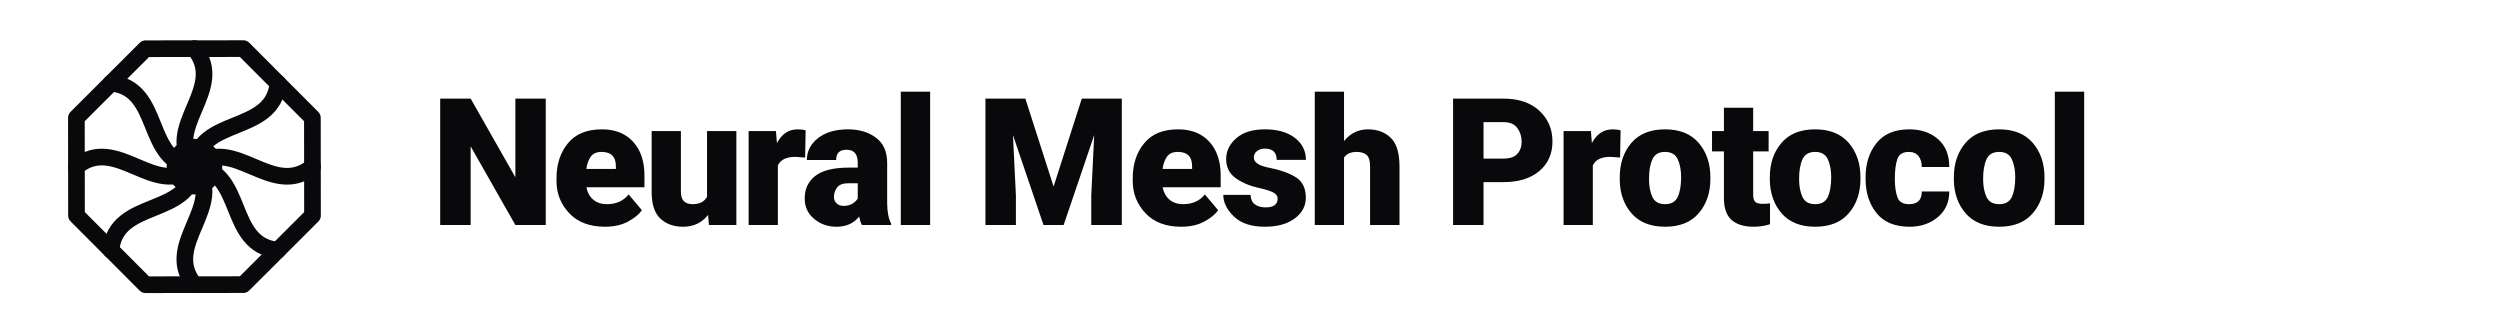
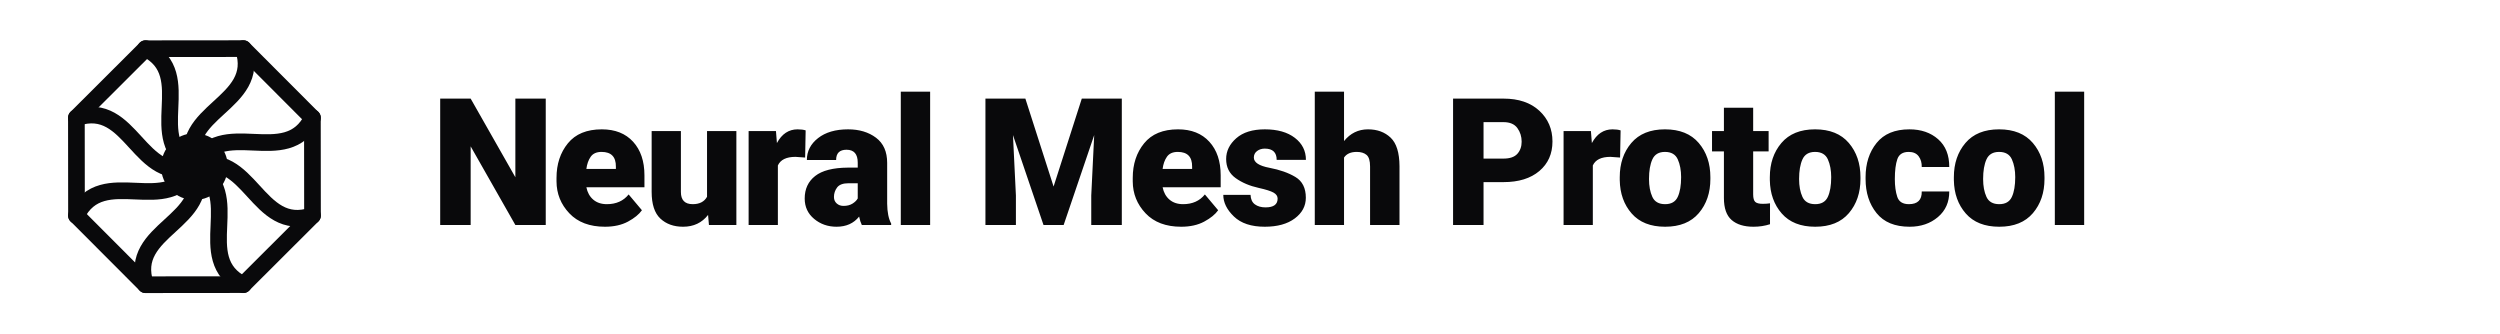
<svg xmlns="http://www.w3.org/2000/svg" width="900" height="120" viewBox="0 0 900 120" fill="none">
  <g transform="translate(10, 0)">
    <g stroke="#09090b" stroke-width="6" stroke-linecap="round" stroke-linejoin="round" fill="none">
-       <polygon points="106,60 92.5,92.5 60,106 27.5,92.5 14,60 27.5,27.5 60,14 92.5,27.5" transform="rotate(22.5 60 60)" />
-       <circle cx="60" cy="60" r="10" fill="#09090b" stroke="none" />
-       <path d="M 60 60 C 74 48, 88 72, 102.5 60" />
-       <path d="M 60 60 C 74 48, 88 72, 102.5 60" transform="rotate(45 60 60)" />
-       <path d="M 60 60 C 74 48, 88 72, 102.5 60" transform="rotate(90 60 60)" />
-       <path d="M 60 60 C 74 48, 88 72, 102.5 60" transform="rotate(135 60 60)" />
-       <path d="M 60 60 C 74 48, 88 72, 102.5 60" transform="rotate(180 60 60)" />
-       <path d="M 60 60 C 74 48, 88 72, 102.5 60" transform="rotate(225 60 60)" />
-       <path d="M 60 60 C 74 48, 88 72, 102.5 60" transform="rotate(270 60 60)" />
-       <path d="M 60 60 C 74 48, 88 72, 102.5 60" transform="rotate(315 60 60)" />
+       <g transform="rotate(22.5 60 60)">
+         <polygon points="106,60 92.5,92.5 60,106 27.5,92.5 14,60 27.5,27.5 60,14 92.5,27.5" />
+         <path d="M 60 60 C 76 46, 90 74, 106 60" />
+         <path d="M 60 60 C 76 46, 90 74, 106 60" transform="rotate(45 60 60)" />
+         <path d="M 60 60 C 76 46, 90 74, 106 60" transform="rotate(90 60 60)" />
+         <path d="M 60 60 C 76 46, 90 74, 106 60" transform="rotate(135 60 60)" />
+         <path d="M 60 60 C 76 46, 90 74, 106 60" transform="rotate(180 60 60)" />
+         <path d="M 60 60 C 76 46, 90 74, 106 60" transform="rotate(225 60 60)" />
+         <path d="M 60 60 C 76 46, 90 74, 106 60" transform="rotate(270 60 60)" />
+         <path d="M 60 60 C 76 46, 90 74, 106 60" transform="rotate(315 60 60)" />
+       </g>
+       <circle cx="60" cy="60" r="12" fill="#09090b" stroke="none" />
    </g>
    <text x="145" y="81" font-family="-apple-system, BlinkMacSystemFont, 'Segoe UI', Roboto, 'Helvetica Neue', Arial, sans-serif" font-size="64" font-weight="800" fill="#09090b" letter-spacing="-1.5">Neural Mesh Protocol</text>
  </g>
</svg>
